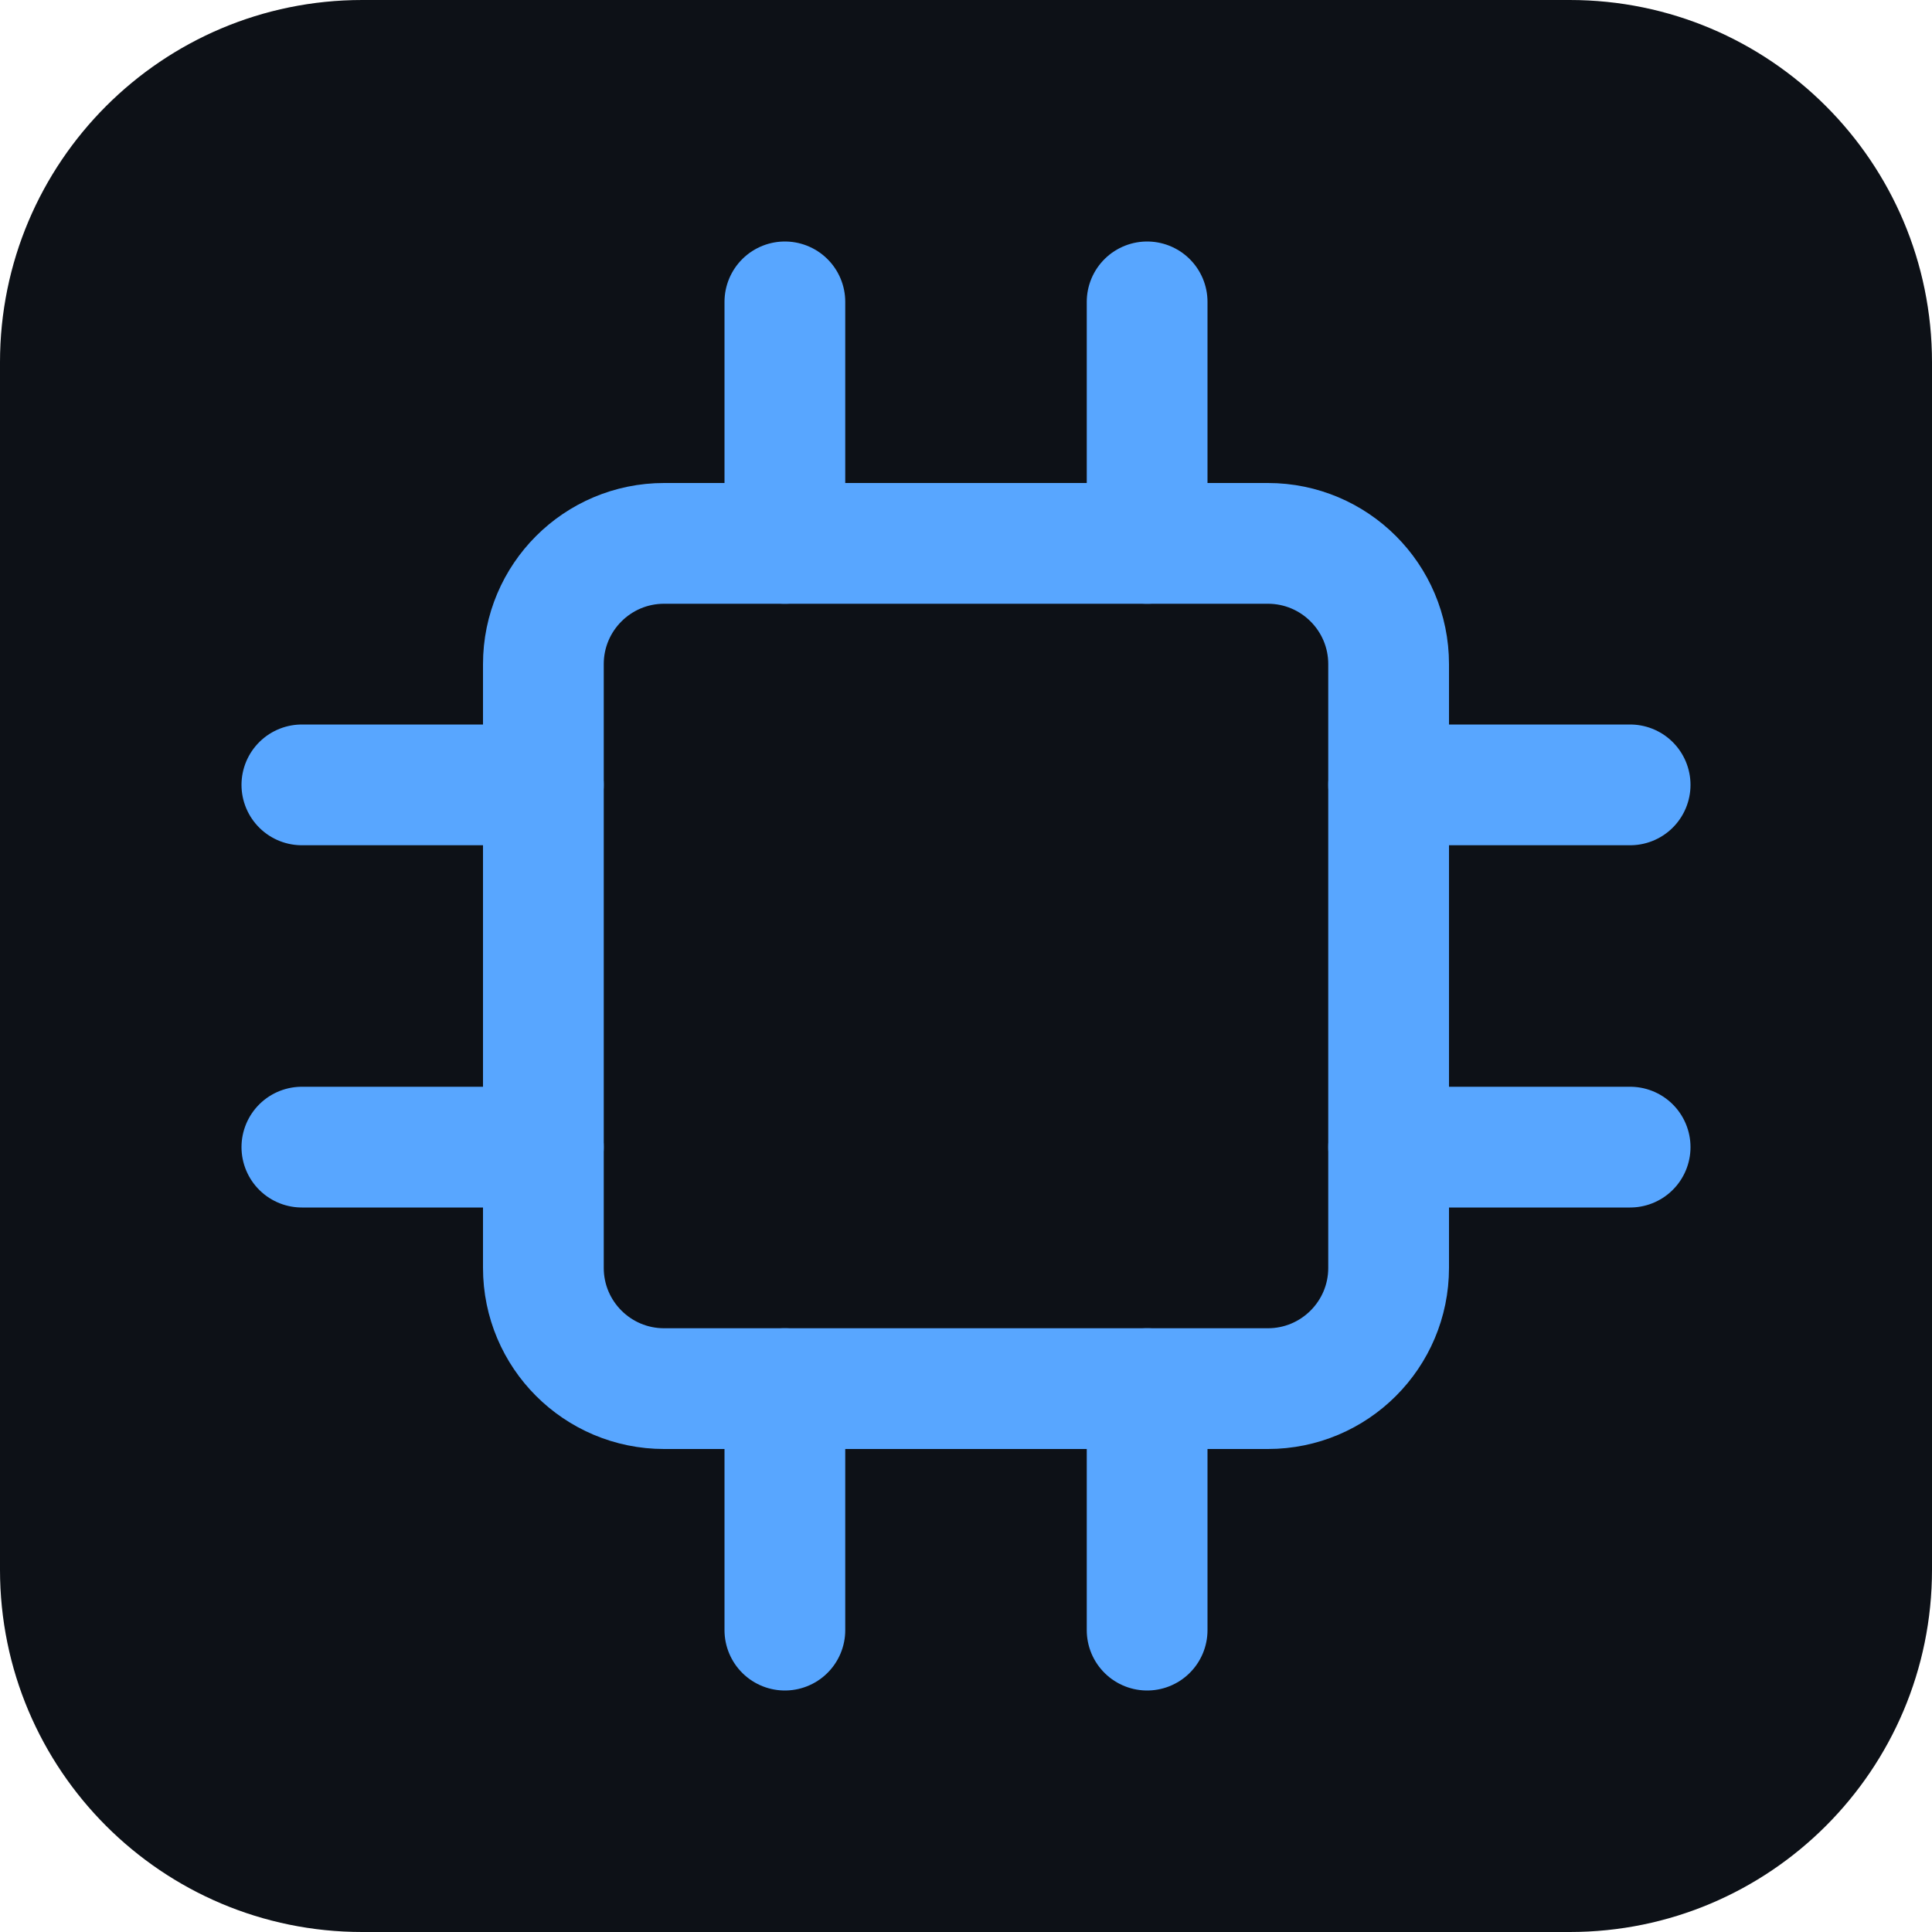
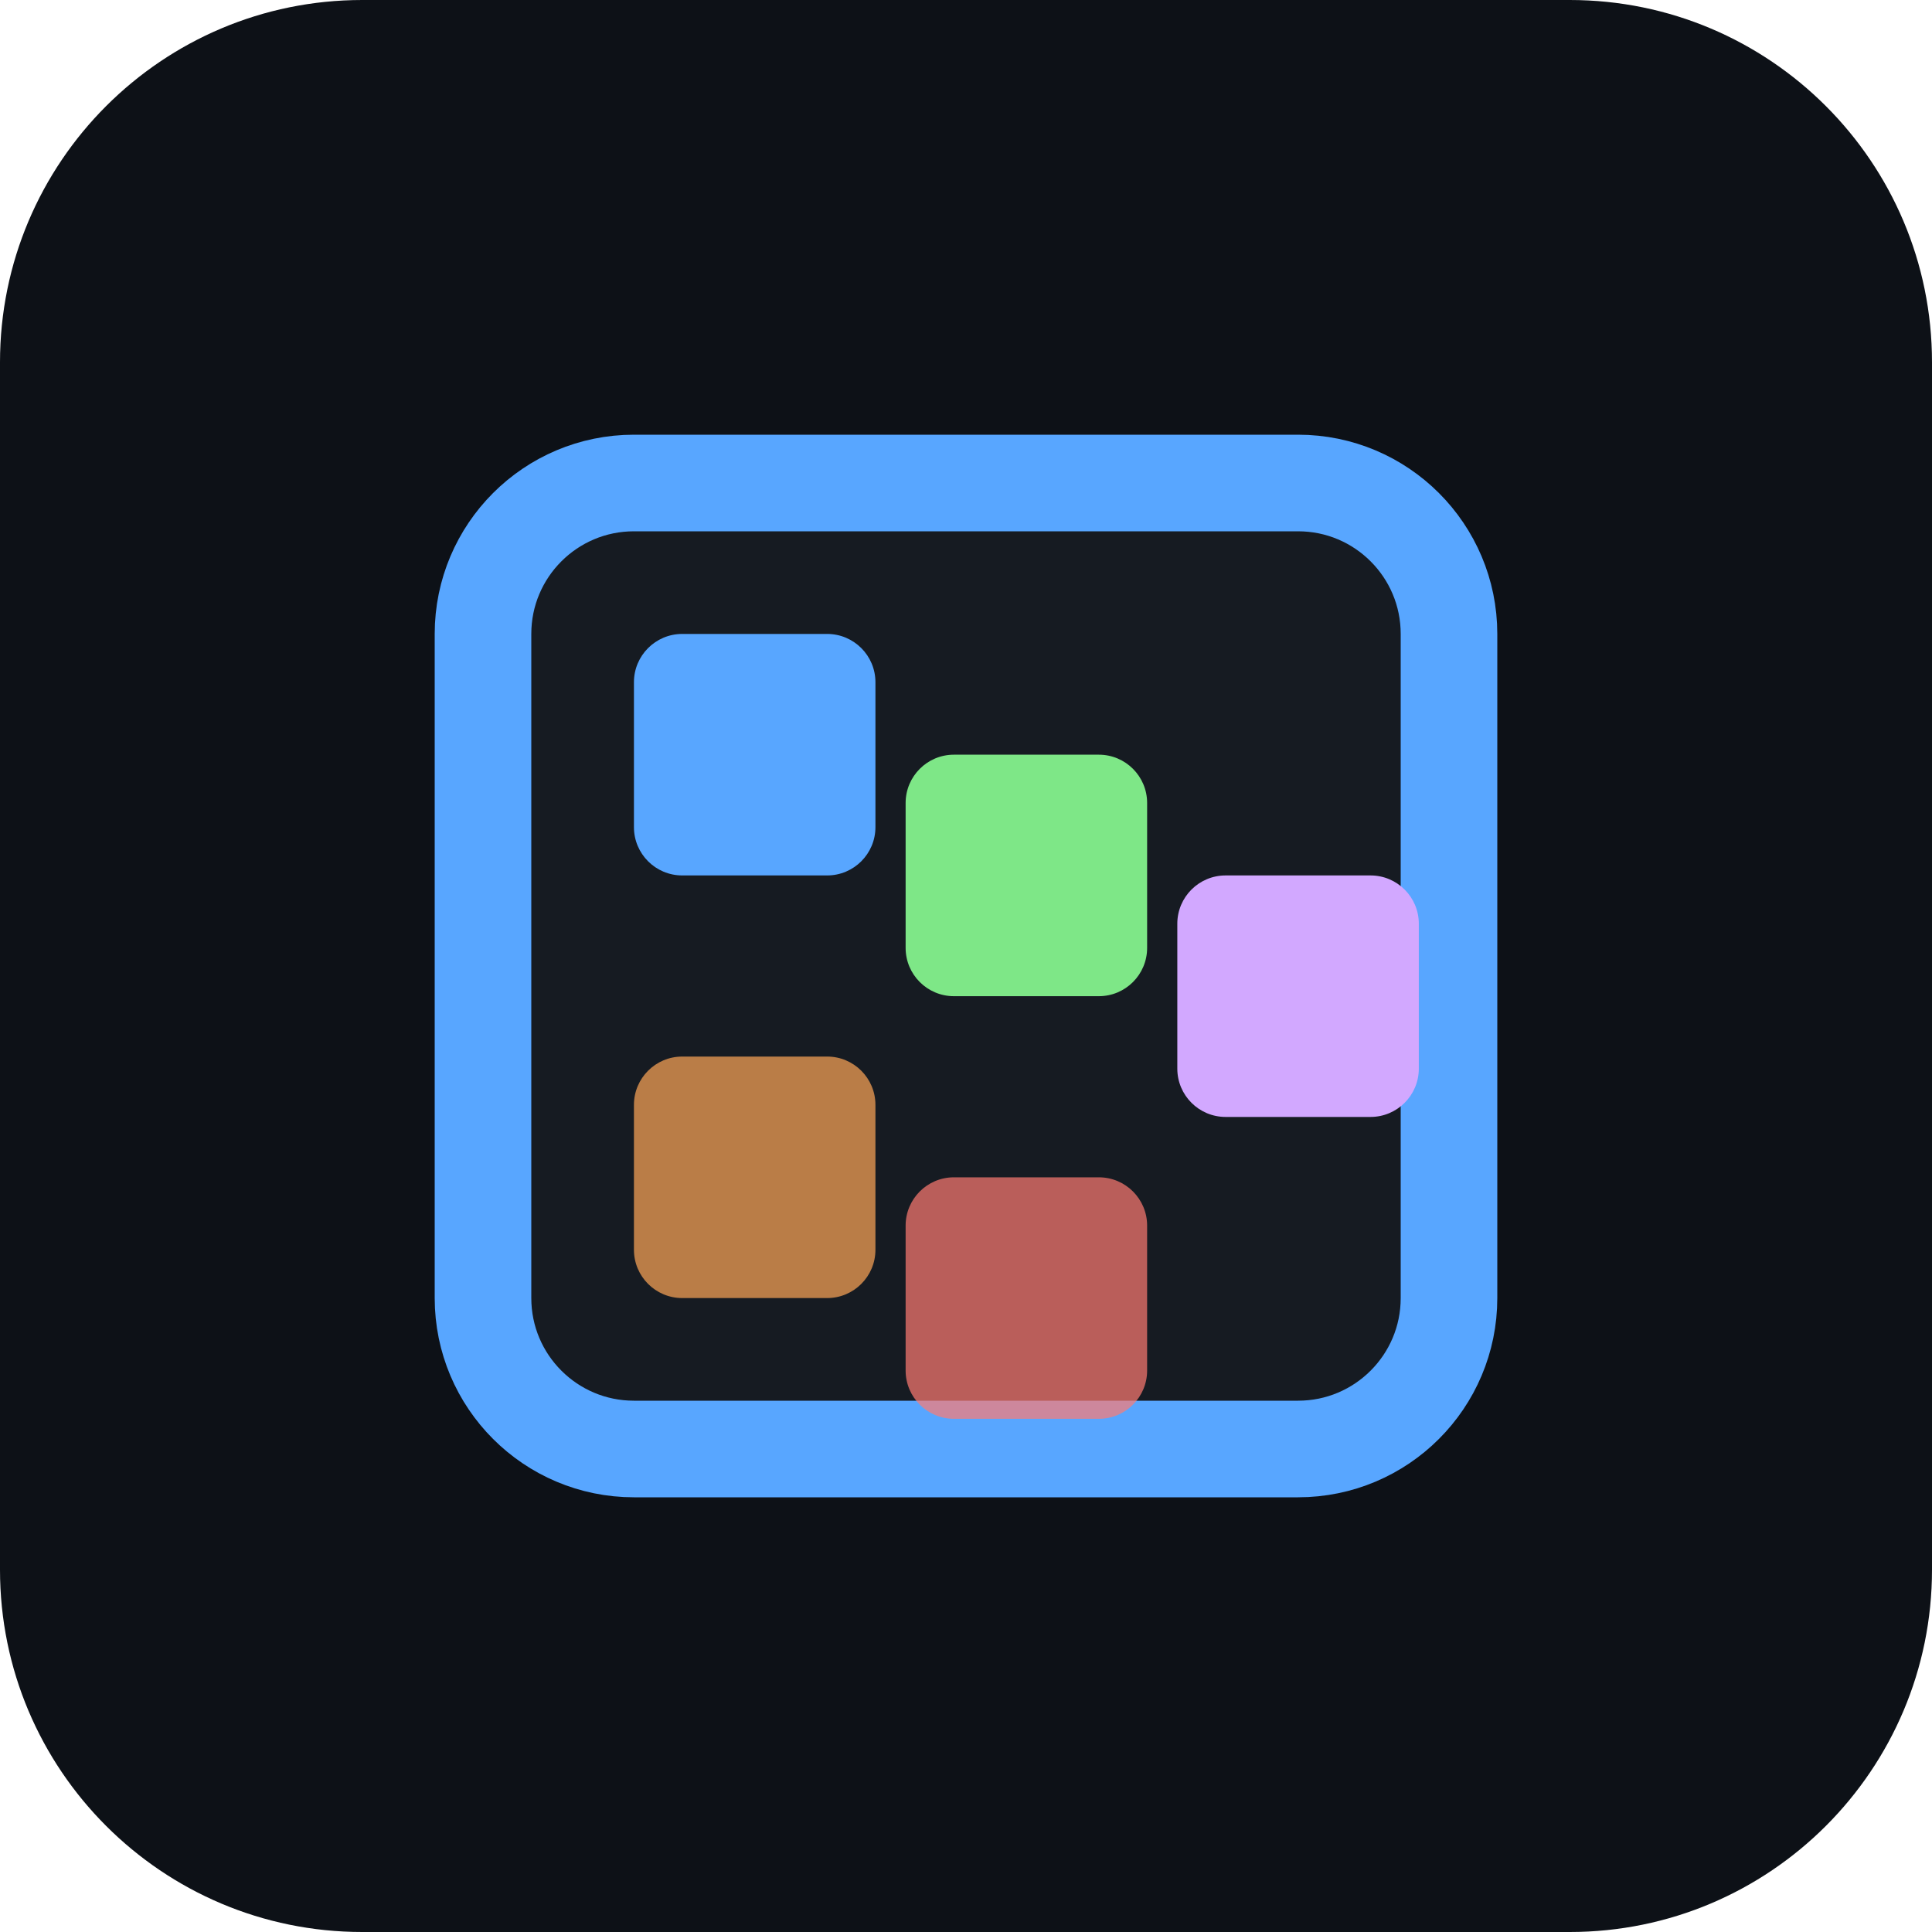
<svg xmlns="http://www.w3.org/2000/svg" viewBox="0 0 32 32">
  <rect width="32" height="32" rx="6" fill="#0d1117" />
-   <rect x="9" y="9" width="14" height="14" rx="2" fill="none" stroke="#58a6ff" stroke-width="2" />
-   <path d="M13 5v4M19 5v4M13 23v4M19 23v4M5 13h4M5 19h4M23 13h4M23 19h4" stroke="#58a6ff" stroke-width="2" stroke-linecap="round" />
+   <rect x="8" y="8" width="16" height="16" rx="2.5" fill="#161b22" stroke="#58a6ff" stroke-width="1.6" />
+   <rect x="10.5" y="10.5" width="4" height="4" rx="0.8" fill="#58a6ff" />
+   <rect x="15" y="12.5" width="4" height="4" rx="0.8" fill="#7ee787" />
+   <rect x="19.5" y="14.5" width="4" height="4" rx="0.8" fill="#d2a8ff" />
+   <rect x="10.5" y="17.5" width="4" height="4" rx="0.8" fill="#ffa657" opacity="0.7" />
+   <rect x="15" y="19.5" width="4" height="4" rx="0.8" fill="#ff7b72" opacity="0.7" />
</svg>
